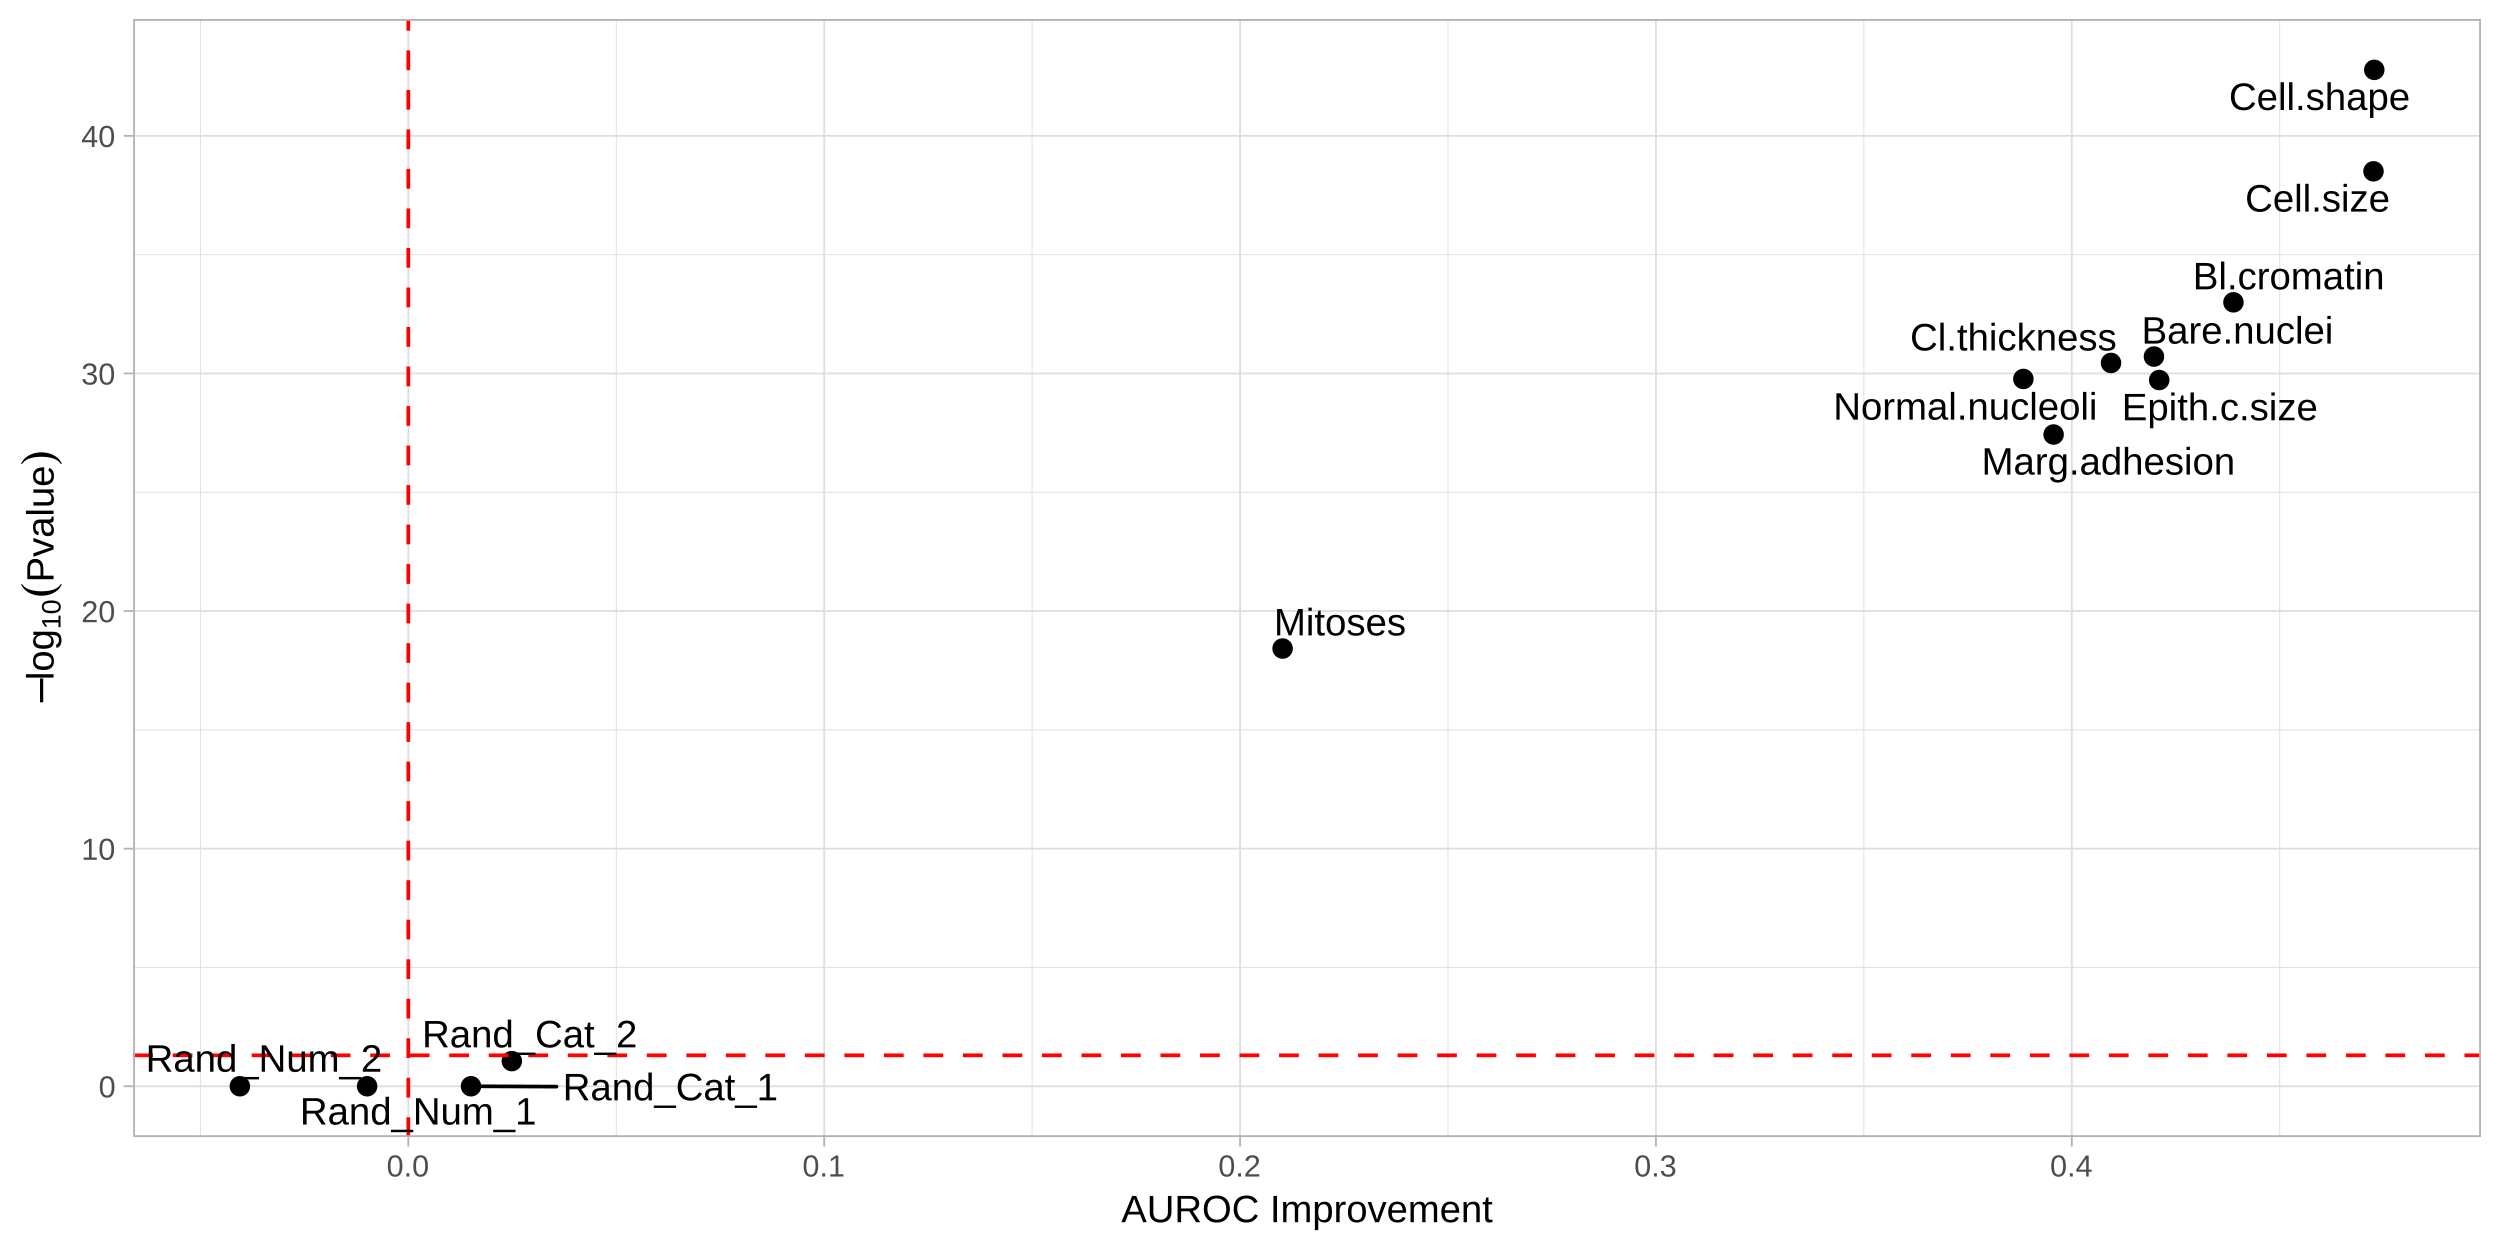
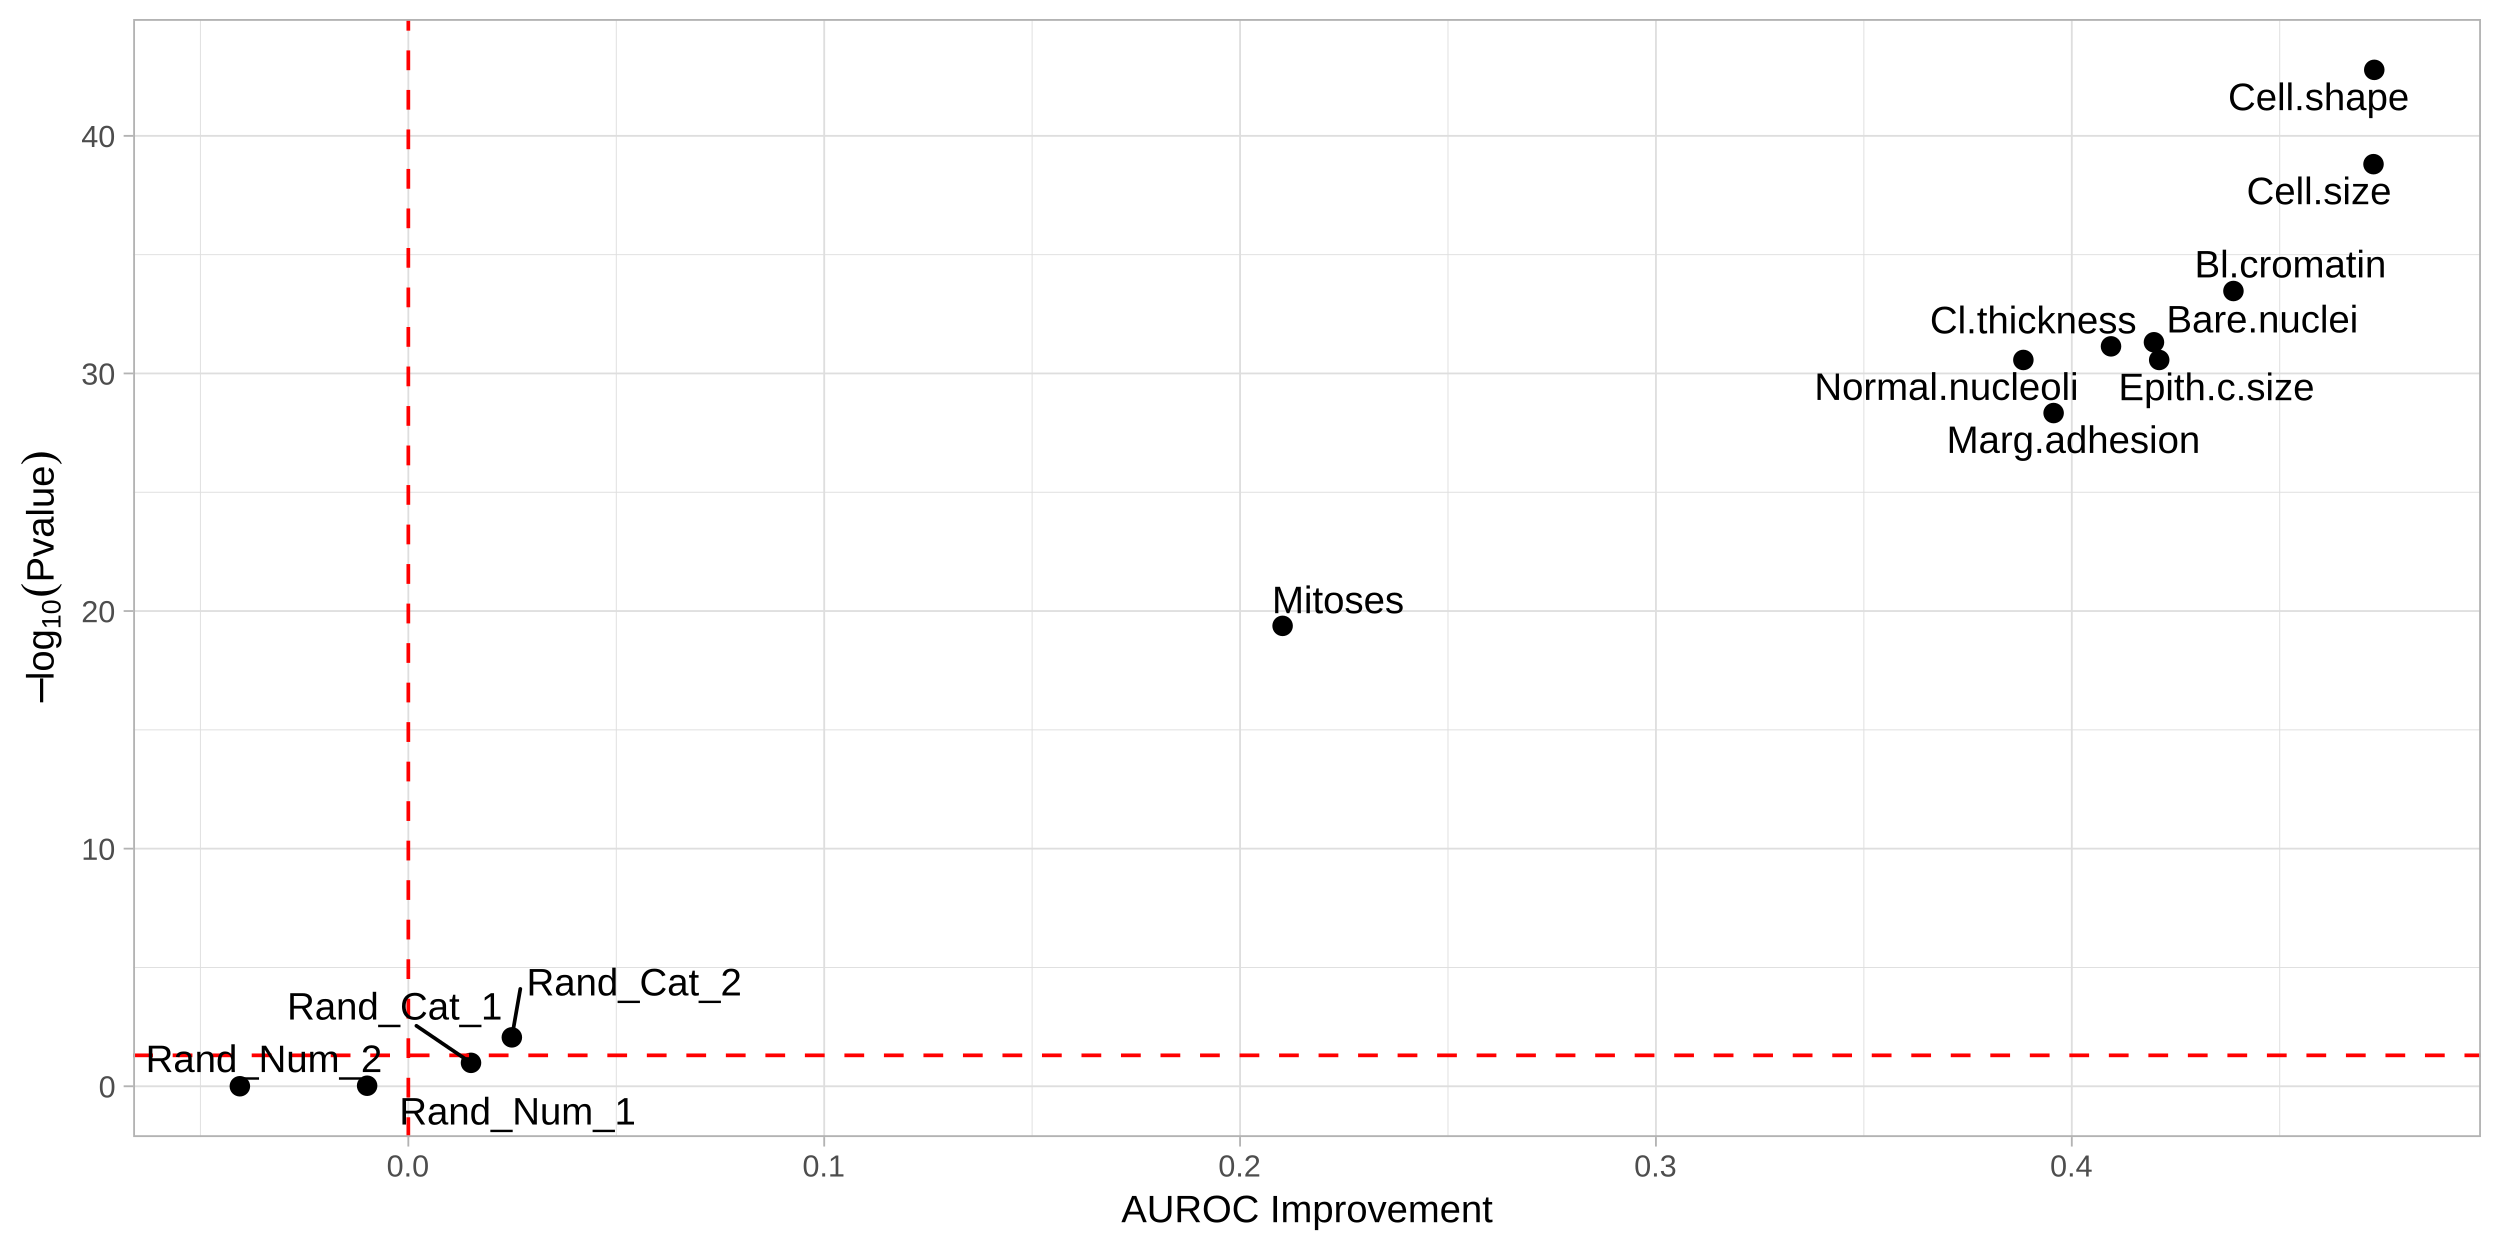
<svg xmlns="http://www.w3.org/2000/svg" viewBox="0 0 720.00 360.00">
  <defs>
    <style type="text/css">
    line, polyline, path, rect, circle {
      fill: none;
      stroke: #000000;
      stroke-linecap: round;
      stroke-linejoin: round;
      stroke-miterlimit: 10.00;
    }
  </style>
  </defs>
  <rect width="100%" height="100%" style="stroke: none; fill: #FFFFFF;" />
  <rect x="0.00" y="0.00" width="720.00" height="360.00" style="stroke-width: 1.07; stroke: #FFFFFF; fill: #FFFFFF;" />
  <defs>
    <clipPath id="cpMzguMzQ4OXw3MTQuNTIxfDMyNy40NzR8NS40Nzk0NQ==">
      <rect x="38.35" y="5.48" width="676.17" height="321.99" />
    </clipPath>
  </defs>
  <rect x="38.35" y="5.48" width="676.17" height="321.99" style="stroke-width: 1.07; stroke: none; fill: #FFFFFF;" clip-path="url(#cpMzguMzQ4OXw3MTQuNTIxfDMyNy40NzR8NS40Nzk0NQ==)" />
-   <polyline points="38.35,278.62 714.52,278.62 " style="stroke-width: 0.27; stroke: #DEDEDE; stroke-linecap: butt;" clip-path="url(#cpMzguMzQ4OXw3MTQuNTIxfDMyNy40NzR8NS40Nzk0NQ==)" />
+   <polyline points="38.35,278.63 714.52,278.63 " style="stroke-width: 0.27; stroke: #DEDEDE; stroke-linecap: butt;" clip-path="url(#cpMzguMzQ4OXw3MTQuNTIxfDMyNy40NzR8NS40Nzk0NQ==)" />
  <polyline points="38.35,210.20 714.52,210.20 " style="stroke-width: 0.27; stroke: #DEDEDE; stroke-linecap: butt;" clip-path="url(#cpMzguMzQ4OXw3MTQuNTIxfDMyNy40NzR8NS40Nzk0NQ==)" />
  <polyline points="38.35,141.77 714.52,141.77 " style="stroke-width: 0.27; stroke: #DEDEDE; stroke-linecap: butt;" clip-path="url(#cpMzguMzQ4OXw3MTQuNTIxfDMyNy40NzR8NS40Nzk0NQ==)" />
  <polyline points="38.35,73.34 714.52,73.34 " style="stroke-width: 0.27; stroke: #DEDEDE; stroke-linecap: butt;" clip-path="url(#cpMzguMzQ4OXw3MTQuNTIxfDMyNy40NzR8NS40Nzk0NQ==)" />
  <polyline points="57.72,327.47 57.72,5.48 " style="stroke-width: 0.27; stroke: #DEDEDE; stroke-linecap: butt;" clip-path="url(#cpMzguMzQ4OXw3MTQuNTIxfDMyNy40NzR8NS40Nzk0NQ==)" />
  <polyline points="177.49,327.47 177.49,5.48 " style="stroke-width: 0.27; stroke: #DEDEDE; stroke-linecap: butt;" clip-path="url(#cpMzguMzQ4OXw3MTQuNTIxfDMyNy40NzR8NS40Nzk0NQ==)" />
  <polyline points="297.25,327.47 297.25,5.48 " style="stroke-width: 0.27; stroke: #DEDEDE; stroke-linecap: butt;" clip-path="url(#cpMzguMzQ4OXw3MTQuNTIxfDMyNy40NzR8NS40Nzk0NQ==)" />
  <polyline points="417.02,327.47 417.02,5.48 " style="stroke-width: 0.27; stroke: #DEDEDE; stroke-linecap: butt;" clip-path="url(#cpMzguMzQ4OXw3MTQuNTIxfDMyNy40NzR8NS40Nzk0NQ==)" />
  <polyline points="536.79,327.47 536.79,5.48 " style="stroke-width: 0.27; stroke: #DEDEDE; stroke-linecap: butt;" clip-path="url(#cpMzguMzQ4OXw3MTQuNTIxfDMyNy40NzR8NS40Nzk0NQ==)" />
  <polyline points="656.56,327.47 656.56,5.48 " style="stroke-width: 0.27; stroke: #DEDEDE; stroke-linecap: butt;" clip-path="url(#cpMzguMzQ4OXw3MTQuNTIxfDMyNy40NzR8NS40Nzk0NQ==)" />
  <polyline points="38.35,312.84 714.52,312.84 " style="stroke-width: 0.53; stroke: #DEDEDE; stroke-linecap: butt;" clip-path="url(#cpMzguMzQ4OXw3MTQuNTIxfDMyNy40NzR8NS40Nzk0NQ==)" />
  <polyline points="38.35,244.41 714.52,244.41 " style="stroke-width: 0.53; stroke: #DEDEDE; stroke-linecap: butt;" clip-path="url(#cpMzguMzQ4OXw3MTQuNTIxfDMyNy40NzR8NS40Nzk0NQ==)" />
  <polyline points="38.35,175.98 714.52,175.98 " style="stroke-width: 0.53; stroke: #DEDEDE; stroke-linecap: butt;" clip-path="url(#cpMzguMzQ4OXw3MTQuNTIxfDMyNy40NzR8NS40Nzk0NQ==)" />
  <polyline points="38.35,107.55 714.52,107.55 " style="stroke-width: 0.53; stroke: #DEDEDE; stroke-linecap: butt;" clip-path="url(#cpMzguMzQ4OXw3MTQuNTIxfDMyNy40NzR8NS40Nzk0NQ==)" />
  <polyline points="38.35,39.13 714.52,39.13 " style="stroke-width: 0.53; stroke: #DEDEDE; stroke-linecap: butt;" clip-path="url(#cpMzguMzQ4OXw3MTQuNTIxfDMyNy40NzR8NS40Nzk0NQ==)" />
  <polyline points="117.60,327.47 117.60,5.48 " style="stroke-width: 0.53; stroke: #DEDEDE; stroke-linecap: butt;" clip-path="url(#cpMzguMzQ4OXw3MTQuNTIxfDMyNy40NzR8NS40Nzk0NQ==)" />
  <polyline points="237.37,327.47 237.37,5.48 " style="stroke-width: 0.53; stroke: #DEDEDE; stroke-linecap: butt;" clip-path="url(#cpMzguMzQ4OXw3MTQuNTIxfDMyNy40NzR8NS40Nzk0NQ==)" />
  <polyline points="357.14,327.47 357.14,5.48 " style="stroke-width: 0.53; stroke: #DEDEDE; stroke-linecap: butt;" clip-path="url(#cpMzguMzQ4OXw3MTQuNTIxfDMyNy40NzR8NS40Nzk0NQ==)" />
  <polyline points="476.91,327.47 476.91,5.48 " style="stroke-width: 0.53; stroke: #DEDEDE; stroke-linecap: butt;" clip-path="url(#cpMzguMzQ4OXw3MTQuNTIxfDMyNy40NzR8NS40Nzk0NQ==)" />
  <polyline points="596.68,327.47 596.68,5.48 " style="stroke-width: 0.53; stroke: #DEDEDE; stroke-linecap: butt;" clip-path="url(#cpMzguMzQ4OXw3MTQuNTIxfDMyNy40NzR8NS40Nzk0NQ==)" />
  <circle cx="683.79" cy="20.12" r="1.95pt" style="stroke-width: 0.71; fill: #000000;" clip-path="url(#cpMzguMzQ4OXw3MTQuNTIxfDMyNy40NzR8NS40Nzk0NQ==)" />
-   <circle cx="683.57" cy="49.34" r="1.95pt" style="stroke-width: 0.71; fill: #000000;" clip-path="url(#cpMzguMzQ4OXw3MTQuNTIxfDMyNy40NzR8NS40Nzk0NQ==)" />
-   <circle cx="643.23" cy="87.07" r="1.95pt" style="stroke-width: 0.71; fill: #000000;" clip-path="url(#cpMzguMzQ4OXw3MTQuNTIxfDMyNy40NzR8NS40Nzk0NQ==)" />
-   <circle cx="621.85" cy="109.45" r="1.95pt" style="stroke-width: 0.71; fill: #000000;" clip-path="url(#cpMzguMzQ4OXw3MTQuNTIxfDMyNy40NzR8NS40Nzk0NQ==)" />
-   <circle cx="620.34" cy="102.69" r="1.95pt" style="stroke-width: 0.71; fill: #000000;" clip-path="url(#cpMzguMzQ4OXw3MTQuNTIxfDMyNy40NzR8NS40Nzk0NQ==)" />
-   <circle cx="607.97" cy="104.53" r="1.95pt" style="stroke-width: 0.71; fill: #000000;" clip-path="url(#cpMzguMzQ4OXw3MTQuNTIxfDMyNy40NzR8NS40Nzk0NQ==)" />
-   <circle cx="591.44" cy="125.14" r="1.95pt" style="stroke-width: 0.71; fill: #000000;" clip-path="url(#cpMzguMzQ4OXw3MTQuNTIxfDMyNy40NzR8NS40Nzk0NQ==)" />
-   <circle cx="582.73" cy="109.14" r="1.95pt" style="stroke-width: 0.71; fill: #000000;" clip-path="url(#cpMzguMzQ4OXw3MTQuNTIxfDMyNy40NzR8NS40Nzk0NQ==)" />
-   <circle cx="369.39" cy="186.78" r="1.95pt" style="stroke-width: 0.71; fill: #000000;" clip-path="url(#cpMzguMzQ4OXw3MTQuNTIxfDMyNy40NzR8NS40Nzk0NQ==)" />
-   <circle cx="147.41" cy="305.60" r="1.95pt" style="stroke-width: 0.71; fill: #000000;" clip-path="url(#cpMzguMzQ4OXw3MTQuNTIxfDMyNy40NzR8NS40Nzk0NQ==)" />
-   <circle cx="135.65" cy="312.84" r="1.95pt" style="stroke-width: 0.71; fill: #000000;" clip-path="url(#cpMzguMzQ4OXw3MTQuNTIxfDMyNy40NzR8NS40Nzk0NQ==)" />
-   <circle cx="105.73" cy="312.84" r="1.95pt" style="stroke-width: 0.71; fill: #000000;" clip-path="url(#cpMzguMzQ4OXw3MTQuNTIxfDMyNy40NzR8NS40Nzk0NQ==)" />
+   <circle cx="683.57" cy="47.28" r="1.95pt" style="stroke-width: 0.71; fill: #000000;" clip-path="url(#cpMzguMzQ4OXw3MTQuNTIxfDMyNy40NzR8NS40Nzk0NQ==)" />
+   <circle cx="643.23" cy="83.81" r="1.95pt" style="stroke-width: 0.71; fill: #000000;" clip-path="url(#cpMzguMzQ4OXw3MTQuNTIxfDMyNy40NzR8NS40Nzk0NQ==)" />
+   <circle cx="621.85" cy="103.67" r="1.95pt" style="stroke-width: 0.71; fill: #000000;" clip-path="url(#cpMzguMzQ4OXw3MTQuNTIxfDMyNy40NzR8NS40Nzk0NQ==)" />
+   <circle cx="620.34" cy="98.57" r="1.95pt" style="stroke-width: 0.71; fill: #000000;" clip-path="url(#cpMzguMzQ4OXw3MTQuNTIxfDMyNy40NzR8NS40Nzk0NQ==)" />
+   <circle cx="607.97" cy="99.75" r="1.95pt" style="stroke-width: 0.71; fill: #000000;" clip-path="url(#cpMzguMzQ4OXw3MTQuNTIxfDMyNy40NzR8NS40Nzk0NQ==)" />
+   <circle cx="591.44" cy="118.96" r="1.95pt" style="stroke-width: 0.71; fill: #000000;" clip-path="url(#cpMzguMzQ4OXw3MTQuNTIxfDMyNy40NzR8NS40Nzk0NQ==)" />
+   <circle cx="582.73" cy="103.67" r="1.95pt" style="stroke-width: 0.71; fill: #000000;" clip-path="url(#cpMzguMzQ4OXw3MTQuNTIxfDMyNy40NzR8NS40Nzk0NQ==)" />
+   <circle cx="369.39" cy="180.25" r="1.95pt" style="stroke-width: 0.71; fill: #000000;" clip-path="url(#cpMzguMzQ4OXw3MTQuNTIxfDMyNy40NzR8NS40Nzk0NQ==)" />
+   <circle cx="147.41" cy="298.76" r="1.95pt" style="stroke-width: 0.71; fill: #000000;" clip-path="url(#cpMzguMzQ4OXw3MTQuNTIxfDMyNy40NzR8NS40Nzk0NQ==)" />
+   <circle cx="135.65" cy="306.10" r="1.95pt" style="stroke-width: 0.71; fill: #000000;" clip-path="url(#cpMzguMzQ4OXw3MTQuNTIxfDMyNy40NzR8NS40Nzk0NQ==)" />
+   <circle cx="105.73" cy="312.69" r="1.95pt" style="stroke-width: 0.71; fill: #000000;" clip-path="url(#cpMzguMzQ4OXw3MTQuNTIxfDMyNy40NzR8NS40Nzk0NQ==)" />
  <circle cx="69.08" cy="312.84" r="1.95pt" style="stroke-width: 0.71; fill: #000000;" clip-path="url(#cpMzguMzQ4OXw3MTQuNTIxfDMyNy40NzR8NS40Nzk0NQ==)" />
  <line x1="117.60" y1="327.47" x2="117.60" y2="5.48" style="stroke-width: 1.07; stroke: #FF0000; stroke-dasharray: 5.69,5.69; stroke-linecap: butt;" clip-path="url(#cpMzguMzQ4OXw3MTQuNTIxfDMyNy40NzR8NS40Nzk0NQ==)" />
  <line x1="38.35" y1="303.94" x2="714.52" y2="303.94" style="stroke-width: 1.07; stroke: #FF0000; stroke-dasharray: 5.69,5.69; stroke-linecap: butt;" clip-path="url(#cpMzguMzQ4OXw3MTQuNTIxfDMyNy40NzR8NS40Nzk0NQ==)" />
  <g clip-path="url(#cpMzguMzQ4OXw3MTQuNTIxfDMyNy40NzR8NS40Nzk0NQ==)">
-     <text x="641.94" y="31.67" style="font-size: 11.04px; font-family: Arial;" textLength="51.98px" lengthAdjust="spacingAndGlyphs">Cell.shape</text>
+     <text x="641.68" y="31.73" style="font-size: 11.04px; font-family: Arial;" textLength="51.98px" lengthAdjust="spacingAndGlyphs">Cell.shape</text>
  </g>
  <g clip-path="url(#cpMzguMzQ4OXw3MTQuNTIxfDMyNy40NzR8NS40Nzk0NQ==)">
-     <text x="646.60" y="60.94" style="font-size: 11.04px; font-family: Arial;" textLength="41.57px" lengthAdjust="spacingAndGlyphs">Cell.size</text>
+     <text x="647.02" y="58.81" style="font-size: 11.04px; font-family: Arial;" textLength="41.57px" lengthAdjust="spacingAndGlyphs">Cell.size</text>
  </g>
  <g clip-path="url(#cpMzguMzQ4OXw3MTQuNTIxfDMyNy40NzR8NS40Nzk0NQ==)">
-     <text x="631.53" y="83.33" style="font-size: 11.04px; font-family: Arial;" textLength="55.02px" lengthAdjust="spacingAndGlyphs">Bl.cromatin</text>
+     <text x="632.03" y="79.90" style="font-size: 11.04px; font-family: Arial;" textLength="55.02px" lengthAdjust="spacingAndGlyphs">Bl.cromatin</text>
  </g>
  <g clip-path="url(#cpMzguMzQ4OXw3MTQuNTIxfDMyNy40NzR8NS40Nzk0NQ==)">
-     <text x="611.08" y="121.04" style="font-size: 11.04px; font-family: Arial;" textLength="56.25px" lengthAdjust="spacingAndGlyphs">Epith.c.size</text>
+     <text x="610.12" y="115.26" style="font-size: 11.04px; font-family: Arial;" textLength="56.25px" lengthAdjust="spacingAndGlyphs">Epith.c.size</text>
  </g>
  <g clip-path="url(#cpMzguMzQ4OXw3MTQuNTIxfDMyNy40NzR8NS40Nzk0NQ==)">
-     <text x="616.77" y="98.96" style="font-size: 11.04px; font-family: Arial;" textLength="55.03px" lengthAdjust="spacingAndGlyphs">Bare.nuclei</text>
+     <text x="623.94" y="95.74" style="font-size: 11.04px; font-family: Arial;" textLength="55.03px" lengthAdjust="spacingAndGlyphs">Bare.nuclei</text>
  </g>
  <g clip-path="url(#cpMzguMzQ4OXw3MTQuNTIxfDMyNy40NzR8NS40Nzk0NQ==)">
-     <text x="550.10" y="100.93" style="font-size: 11.04px; font-family: Arial;" textLength="59.30px" lengthAdjust="spacingAndGlyphs">Cl.thickness</text>
+     <text x="555.82" y="96.00" style="font-size: 11.04px; font-family: Arial;" textLength="59.30px" lengthAdjust="spacingAndGlyphs">Cl.thickness</text>
  </g>
  <g clip-path="url(#cpMzguMzQ4OXw3MTQuNTIxfDMyNy40NzR8NS40Nzk0NQ==)">
-     <text x="570.69" y="136.69" style="font-size: 11.04px; font-family: Arial;" textLength="72.77px" lengthAdjust="spacingAndGlyphs">Marg.adhesion</text>
+     <text x="560.63" y="130.45" style="font-size: 11.04px; font-family: Arial;" textLength="72.77px" lengthAdjust="spacingAndGlyphs">Marg.adhesion</text>
  </g>
  <g clip-path="url(#cpMzguMzQ4OXw3MTQuNTIxfDMyNy40NzR8NS40Nzk0NQ==)">
-     <text x="527.98" y="120.86" style="font-size: 11.04px; font-family: Arial;" textLength="75.81px" lengthAdjust="spacingAndGlyphs">Normal.nucleoli</text>
+     <text x="522.54" y="115.17" style="font-size: 11.04px; font-family: Arial;" textLength="75.81px" lengthAdjust="spacingAndGlyphs">Normal.nucleoli</text>
  </g>
  <g clip-path="url(#cpMzguMzQ4OXw3MTQuNTIxfDMyNy40NzR8NS40Nzk0NQ==)">
-     <text x="366.90" y="182.99" style="font-size: 11.04px; font-family: Arial;" textLength="37.90px" lengthAdjust="spacingAndGlyphs">Mitoses</text>
+     <text x="366.34" y="176.59" style="font-size: 11.04px; font-family: Arial;" textLength="37.90px" lengthAdjust="spacingAndGlyphs">Mitoses</text>
+   </g>
+   <line x1="149.85" y1="284.80" x2="147.41" y2="298.76" style="stroke-width: 1.07;" clip-path="url(#cpMzguMzQ4OXw3MTQuNTIxfDMyNy40NzR8NS40Nzk0NQ==)" />
+   <g clip-path="url(#cpMzguMzQ4OXw3MTQuNTIxfDMyNy40NzR8NS40Nzk0NQ==)">
+     <text x="151.65" y="286.69" style="font-size: 11.04px; font-family: Arial;" textLength="61.77px" lengthAdjust="spacingAndGlyphs">Rand_Cat_2</text>
+   </g>
+   <line x1="119.92" y1="295.43" x2="135.65" y2="306.10" style="stroke-width: 1.07;" clip-path="url(#cpMzguMzQ4OXw3MTQuNTIxfDMyNy40NzR8NS40Nzk0NQ==)" />
+   <g clip-path="url(#cpMzguMzQ4OXw3MTQuNTIxfDMyNy40NzR8NS40Nzk0NQ==)">
+     <text x="82.68" y="293.63" style="font-size: 11.04px; font-family: Arial;" textLength="61.77px" lengthAdjust="spacingAndGlyphs">Rand_Cat_1</text>
  </g>
  <g clip-path="url(#cpMzguMzQ4OXw3MTQuNTIxfDMyNy40NzR8NS40Nzk0NQ==)">
-     <text x="121.56" y="301.64" style="font-size: 11.04px; font-family: Arial;" textLength="61.77px" lengthAdjust="spacingAndGlyphs">Rand_Cat_2</text>
-   </g>
-   <line x1="160.27" y1="312.95" x2="135.65" y2="312.84" style="stroke-width: 1.07;" clip-path="url(#cpMzguMzQ4OXw3MTQuNTIxfDMyNy40NzR8NS40Nzk0NQ==)" />
-   <g clip-path="url(#cpMzguMzQ4OXw3MTQuNTIxfDMyNy40NzR8NS40Nzk0NQ==)">
-     <text x="162.07" y="316.89" style="font-size: 11.04px; font-family: Arial;" textLength="61.77px" lengthAdjust="spacingAndGlyphs">Rand_Cat_1</text>
+     <text x="115.00" y="323.86" style="font-size: 11.04px; font-family: Arial;" textLength="67.87px" lengthAdjust="spacingAndGlyphs">Rand_Num_1</text>
  </g>
  <g clip-path="url(#cpMzguMzQ4OXw3MTQuNTIxfDMyNy40NzR8NS40Nzk0NQ==)">
-     <text x="86.37" y="323.87" style="font-size: 11.04px; font-family: Arial;" textLength="67.87px" lengthAdjust="spacingAndGlyphs">Rand_Num_1</text>
-   </g>
-   <g clip-path="url(#cpMzguMzQ4OXw3MTQuNTIxfDMyNy40NzR8NS40Nzk0NQ==)">
-     <text x="41.95" y="308.66" style="font-size: 11.04px; font-family: Arial;" textLength="67.87px" lengthAdjust="spacingAndGlyphs">Rand_Num_2</text>
+     <text x="41.95" y="308.76" style="font-size: 11.04px; font-family: Arial;" textLength="67.87px" lengthAdjust="spacingAndGlyphs">Rand_Num_2</text>
  </g>
  <rect x="38.35" y="5.48" width="676.17" height="321.99" style="stroke-width: 1.07; stroke: #B3B3B3;" clip-path="url(#cpMzguMzQ4OXw3MTQuNTIxfDMyNy40NzR8NS40Nzk0NQ==)" />
  <defs>
    <clipPath id="cpMHw3MjB8MzYwfDA=">
      <rect x="0.00" y="0.00" width="720.00" height="360.00" />
    </clipPath>
  </defs>
  <g clip-path="url(#cpMHw3MjB8MzYwfDA=)">
    <text x="28.41" y="316.06" style="font-size: 8.80px; fill: #4D4D4D; font-family: Arial;" textLength="5.01px" lengthAdjust="spacingAndGlyphs">0</text>
  </g>
  <g clip-path="url(#cpMHw3MjB8MzYwfDA=)">
    <text x="23.41" y="247.63" style="font-size: 8.80px; fill: #4D4D4D; font-family: Arial;" textLength="10.01px" lengthAdjust="spacingAndGlyphs">10</text>
  </g>
  <g clip-path="url(#cpMHw3MjB8MzYwfDA=)">
    <text x="23.41" y="179.20" style="font-size: 8.80px; fill: #4D4D4D; font-family: Arial;" textLength="10.01px" lengthAdjust="spacingAndGlyphs">20</text>
  </g>
  <g clip-path="url(#cpMHw3MjB8MzYwfDA=)">
    <text x="23.41" y="110.77" style="font-size: 8.80px; fill: #4D4D4D; font-family: Arial;" textLength="10.01px" lengthAdjust="spacingAndGlyphs">30</text>
  </g>
  <g clip-path="url(#cpMHw3MjB8MzYwfDA=)">
    <text x="23.41" y="42.34" style="font-size: 8.80px; fill: #4D4D4D; font-family: Arial;" textLength="10.01px" lengthAdjust="spacingAndGlyphs">40</text>
  </g>
  <polyline points="35.61,312.84 38.35,312.84 " style="stroke-width: 0.53; stroke: #B3B3B3; stroke-linecap: butt;" clip-path="url(#cpMHw3MjB8MzYwfDA=)" />
  <polyline points="35.61,244.41 38.35,244.41 " style="stroke-width: 0.53; stroke: #B3B3B3; stroke-linecap: butt;" clip-path="url(#cpMHw3MjB8MzYwfDA=)" />
  <polyline points="35.61,175.98 38.35,175.98 " style="stroke-width: 0.53; stroke: #B3B3B3; stroke-linecap: butt;" clip-path="url(#cpMHw3MjB8MzYwfDA=)" />
  <polyline points="35.61,107.55 38.35,107.55 " style="stroke-width: 0.53; stroke: #B3B3B3; stroke-linecap: butt;" clip-path="url(#cpMHw3MjB8MzYwfDA=)" />
  <polyline points="35.61,39.13 38.35,39.13 " style="stroke-width: 0.53; stroke: #B3B3B3; stroke-linecap: butt;" clip-path="url(#cpMHw3MjB8MzYwfDA=)" />
  <polyline points="117.60,330.21 117.60,327.47 " style="stroke-width: 0.53; stroke: #B3B3B3; stroke-linecap: butt;" clip-path="url(#cpMHw3MjB8MzYwfDA=)" />
  <polyline points="237.37,330.21 237.37,327.47 " style="stroke-width: 0.53; stroke: #B3B3B3; stroke-linecap: butt;" clip-path="url(#cpMHw3MjB8MzYwfDA=)" />
  <polyline points="357.14,330.21 357.14,327.47 " style="stroke-width: 0.53; stroke: #B3B3B3; stroke-linecap: butt;" clip-path="url(#cpMHw3MjB8MzYwfDA=)" />
  <polyline points="476.91,330.21 476.91,327.47 " style="stroke-width: 0.53; stroke: #B3B3B3; stroke-linecap: butt;" clip-path="url(#cpMHw3MjB8MzYwfDA=)" />
  <polyline points="596.68,330.21 596.68,327.47 " style="stroke-width: 0.53; stroke: #B3B3B3; stroke-linecap: butt;" clip-path="url(#cpMHw3MjB8MzYwfDA=)" />
  <g clip-path="url(#cpMHw3MjB8MzYwfDA=)">
    <text x="111.35" y="338.84" style="font-size: 8.80px; fill: #4D4D4D; font-family: Arial;" textLength="12.51px" lengthAdjust="spacingAndGlyphs">0.0</text>
  </g>
  <g clip-path="url(#cpMHw3MjB8MzYwfDA=)">
    <text x="231.11" y="338.84" style="font-size: 8.80px; fill: #4D4D4D; font-family: Arial;" textLength="12.51px" lengthAdjust="spacingAndGlyphs">0.1</text>
  </g>
  <g clip-path="url(#cpMHw3MjB8MzYwfDA=)">
    <text x="350.88" y="338.84" style="font-size: 8.80px; fill: #4D4D4D; font-family: Arial;" textLength="12.51px" lengthAdjust="spacingAndGlyphs">0.2</text>
  </g>
  <g clip-path="url(#cpMHw3MjB8MzYwfDA=)">
    <text x="470.65" y="338.84" style="font-size: 8.80px; fill: #4D4D4D; font-family: Arial;" textLength="12.51px" lengthAdjust="spacingAndGlyphs">0.3</text>
  </g>
  <g clip-path="url(#cpMHw3MjB8MzYwfDA=)">
    <text x="590.42" y="338.84" style="font-size: 8.80px; fill: #4D4D4D; font-family: Arial;" textLength="12.51px" lengthAdjust="spacingAndGlyphs">0.4</text>
  </g>
  <g clip-path="url(#cpMHw3MjB8MzYwfDA=)">
    <text x="322.95" y="351.99" style="font-size: 11.00px; font-family: Arial;" textLength="106.97px" lengthAdjust="spacingAndGlyphs">AUROC Improvement</text>
  </g>
  <g clip-path="url(#cpMHw3MjB8MzYwfDA=)">
    <text transform="translate(15.43,203.44) rotate(-90)" style="font-size: 11.00px; font-family: Symbol;" textLength="6.04px" lengthAdjust="spacingAndGlyphs">−</text>
  </g>
  <g clip-path="url(#cpMHw3MjB8MzYwfDA=)">
    <text transform="translate(15.43,195.88) rotate(-90)" style="font-size: 11.00px; font-family: Arial;" textLength="2.44px" lengthAdjust="spacingAndGlyphs">l</text>
  </g>
  <g clip-path="url(#cpMHw3MjB8MzYwfDA=)">
    <text transform="translate(15.43,193.44) rotate(-90)" style="font-size: 11.00px; font-family: Arial;" textLength="6.12px" lengthAdjust="spacingAndGlyphs">o</text>
  </g>
  <g clip-path="url(#cpMHw3MjB8MzYwfDA=)">
    <text transform="translate(15.43,187.32) rotate(-90)" style="font-size: 11.00px; font-family: Arial;" textLength="6.12px" lengthAdjust="spacingAndGlyphs">g</text>
  </g>
  <g clip-path="url(#cpMHw3MjB8MzYwfDA=)">
    <text transform="translate(17.43,181.20) rotate(-90)" style="font-size: 7.70px; font-family: Arial;" textLength="8.90px" lengthAdjust="spacingAndGlyphs">10</text>
  </g>
  <g clip-path="url(#cpMHw3MjB8MzYwfDA=)">
    <text transform="translate(15.43,172.30) rotate(-90)" style="font-size: 13.75px; font-family: Symbol;" textLength="4.58px" lengthAdjust="spacingAndGlyphs">(</text>
  </g>
  <g clip-path="url(#cpMHw3MjB8MzYwfDA=)">
    <text transform="translate(15.43,167.72) rotate(-90)" style="font-size: 11.00px; font-family: Arial;" textLength="7.34px" lengthAdjust="spacingAndGlyphs">P</text>
  </g>
  <g clip-path="url(#cpMHw3MjB8MzYwfDA=)">
    <text transform="translate(15.43,160.39) rotate(-90)" style="font-size: 11.00px; font-family: Arial;" textLength="5.50px" lengthAdjust="spacingAndGlyphs">v</text>
  </g>
  <g clip-path="url(#cpMHw3MjB8MzYwfDA=)">
    <text transform="translate(15.43,154.89) rotate(-90)" style="font-size: 11.00px; font-family: Arial;" textLength="6.12px" lengthAdjust="spacingAndGlyphs">a</text>
  </g>
  <g clip-path="url(#cpMHw3MjB8MzYwfDA=)">
    <text transform="translate(15.43,148.77) rotate(-90)" style="font-size: 11.00px; font-family: Arial;" textLength="2.44px" lengthAdjust="spacingAndGlyphs">l</text>
  </g>
  <g clip-path="url(#cpMHw3MjB8MzYwfDA=)">
    <text transform="translate(15.43,146.32) rotate(-90)" style="font-size: 11.00px; font-family: Arial;" textLength="6.12px" lengthAdjust="spacingAndGlyphs">u</text>
  </g>
  <g clip-path="url(#cpMHw3MjB8MzYwfDA=)">
    <text transform="translate(15.43,140.21) rotate(-90)" style="font-size: 11.00px; font-family: Arial;" textLength="6.12px" lengthAdjust="spacingAndGlyphs">e</text>
  </g>
  <g clip-path="url(#cpMHw3MjB8MzYwfDA=)">
    <text transform="translate(15.43,134.09) rotate(-90)" style="font-size: 13.75px; font-family: Symbol;" textLength="4.58px" lengthAdjust="spacingAndGlyphs">)</text>
  </g>
</svg>
